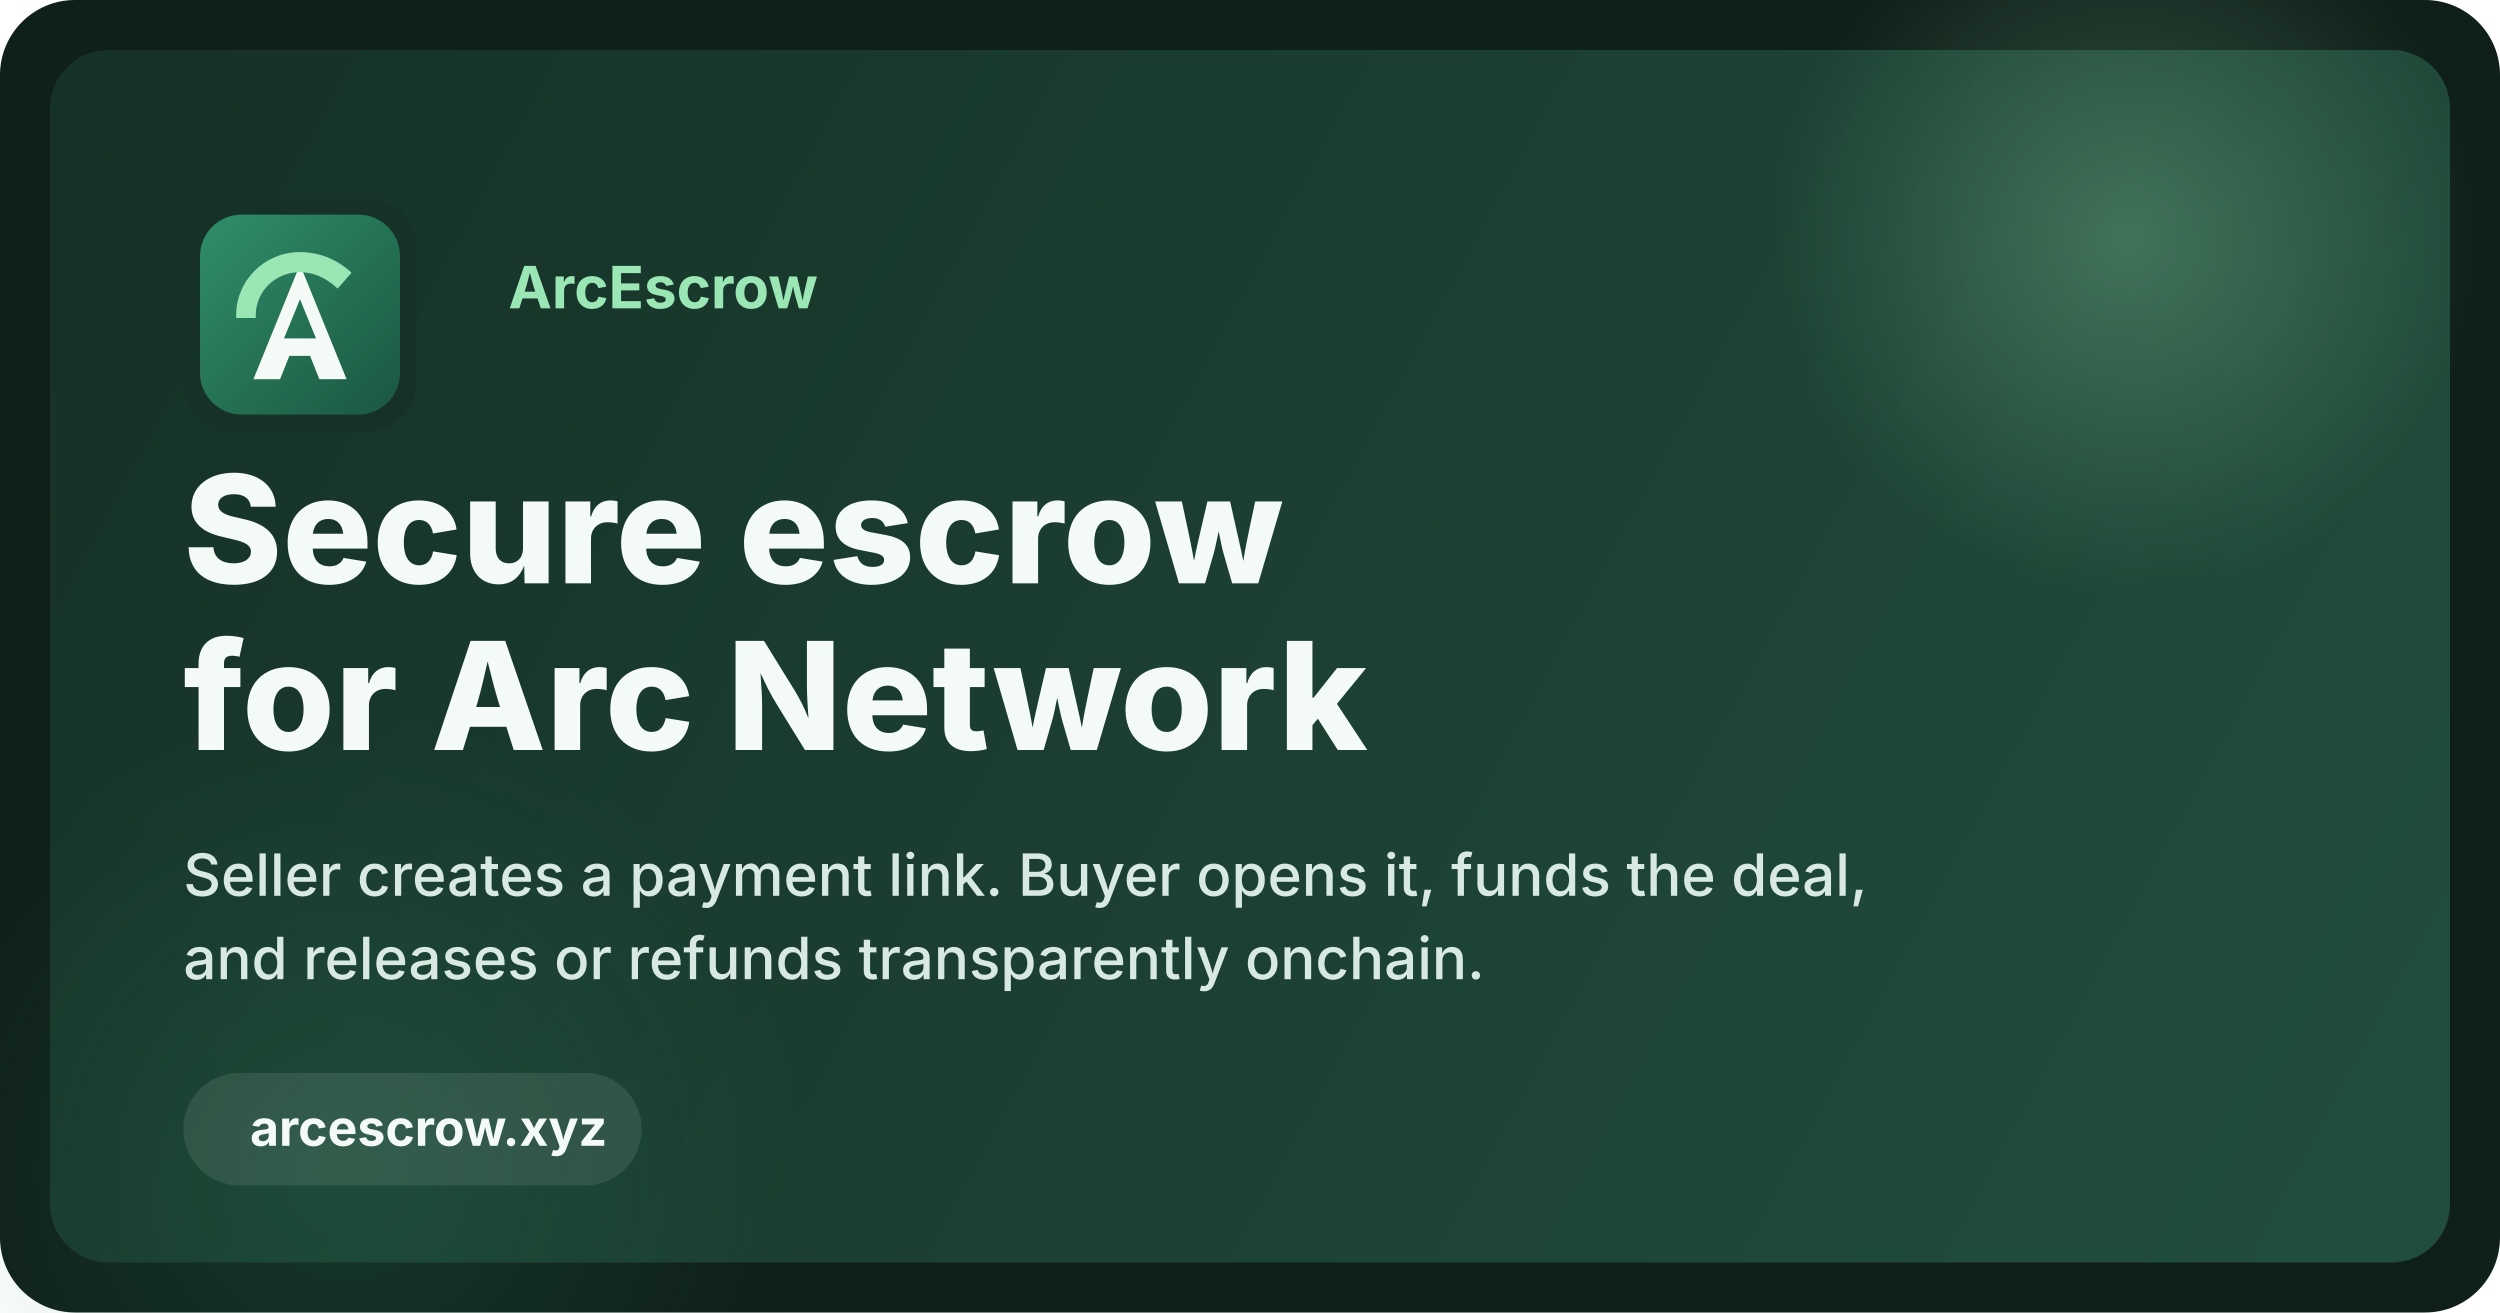
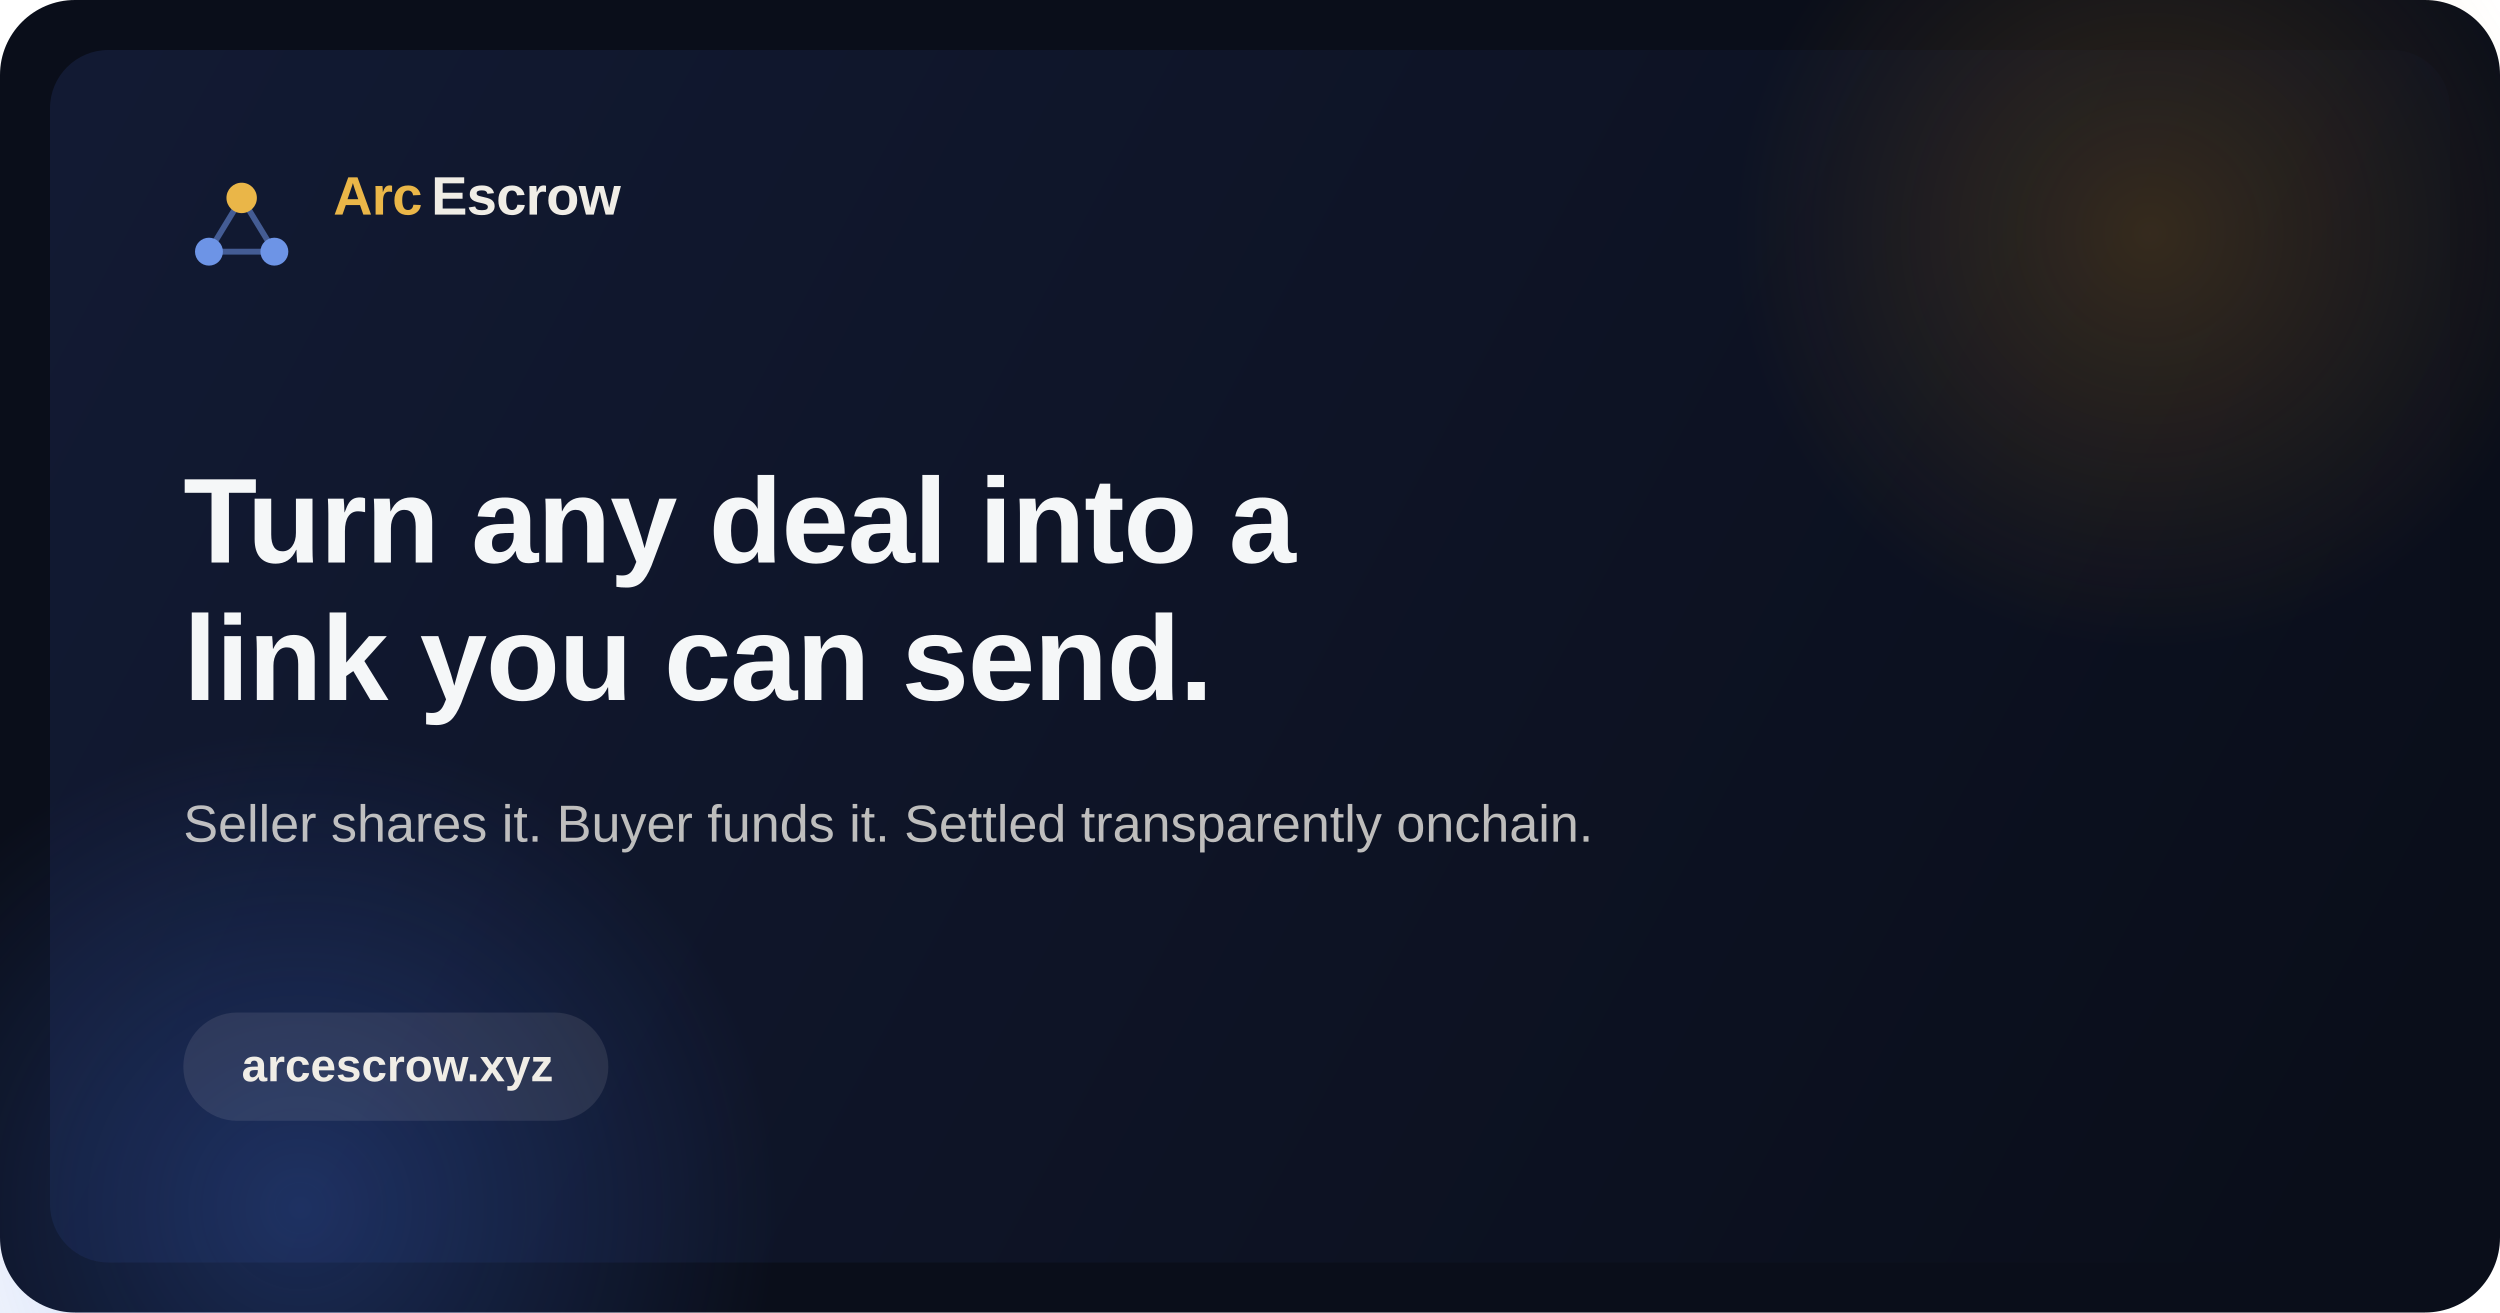
<svg xmlns="http://www.w3.org/2000/svg" width="1200" height="630" viewBox="0 0 1200 630" fill="none">
-   <rect width="1200" height="630" rx="36" fill="#0F1F19" />
-   <rect x="24" y="24" width="1152" height="582" rx="28" fill="url(#paint0_linear_1_1)" />
-   <circle cx="1021" cy="114" r="170" fill="url(#paint1_radial_1_1)" fill-opacity="0.28" />
-   <circle cx="166" cy="562" r="220" fill="url(#paint2_radial_1_1)" fill-opacity="0.22" />
-   <rect x="88" y="95" width="112" height="112" rx="24" fill="#163127" />
-   <rect x="96" y="103" width="96" height="96" rx="20" fill="url(#paint3_linear_1_1)" />
-   <path d="M144 127L166.353 182H153.294L148.824 170.824H138.906L134.435 182H121.647L144 127ZM143.953 143.677L142.188 148.106L136.306 162.447H151.694L145.812 148.106L144.047 143.677H143.953Z" fill="#F4FBF7" />
-   <path d="M162.047 138.529C156.518 133.235 150.282 130.647 143.929 130.647C132.165 130.647 122.753 139.824 122.753 151.353V152.647H113.341V151.353C113.341 134.518 127.094 121 143.929 121C152.988 121 161.576 124.294 168.753 130.882L162.047 138.529Z" fill="#9AE6B4" />
-   <text x="244" y="148" fill="#9AE6B4" font-family="Inter, Arial, sans-serif" font-size="28" font-weight="700" letter-spacing="0">ArcEscrow</text>
-   <text x="88" y="280" fill="#F4FBF7" font-family="Inter, Arial, sans-serif" font-size="72" font-weight="800" letter-spacing="0">Secure escrow</text>
-   <text x="88" y="360" fill="#F4FBF7" font-family="Inter, Arial, sans-serif" font-size="72" font-weight="800" letter-spacing="0">for Arc Network</text>
-   <text x="88" y="430" fill="#D7E9E1" font-family="Inter, Arial, sans-serif" font-size="28" font-weight="500" letter-spacing="0">Seller creates a payment link. Buyer opens it, funds the deal,</text>
-   <text x="88" y="470" fill="#D7E9E1" font-family="Inter, Arial, sans-serif" font-size="28" font-weight="500" letter-spacing="0">and releases or refunds transparently onchain.</text>
-   <rect x="88" y="515" width="220" height="54" rx="27" fill="#F4FBF7" fill-opacity="0.1" />
-   <text x="120" y="550" fill="#F4FBF7" font-family="Inter, Arial, sans-serif" font-size="24" font-weight="700" letter-spacing="0">arcescrow.xyz</text>
+   <rect width="1200" height="630" rx="36" fill="#0a0e1a" />
+   <rect x="24" y="24" width="1152" height="582" rx="28" fill="url(#paint0_linear)" />
+   <circle cx="1032" cy="112" r="200" fill="url(#paint1_radial)" fill-opacity="0.2" />
+   <circle cx="144" cy="580" r="230" fill="url(#paint2_radial)" fill-opacity="0.3" />
+   <path d="M116,95 L131.7,120.8 L100.3,120.8 Z" fill="none" stroke="#6d94e6" stroke-width="2.8" stroke-linejoin="round" opacity="0.55" />
+   <circle cx="100.3" cy="120.8" r="6.7" fill="#6d94e6" />
+   <circle cx="131.7" cy="120.8" r="6.7" fill="#6d94e6" />
+   <circle cx="116" cy="95" r="7.3" fill="#eab648" />
+   <text x="160" y="103" fill="#eab648" font-family="Arial, sans-serif" font-size="26" font-weight="800" letter-spacing="-0.3">Arc</text>
+   <text x="207" y="103" fill="#f0ede6" font-family="Arial, sans-serif" font-size="26" font-weight="800" letter-spacing="-0.3">Escrow</text>
+   <text x="88" y="270" fill="#f5f7f8" font-family="Arial, sans-serif" font-size="58" font-weight="800" letter-spacing="-0.5">Turn any deal into a</text>
+   <text x="88" y="336" fill="#f5f7f8" font-family="Arial, sans-serif" font-size="58" font-weight="800" letter-spacing="-0.5">link you can send.</text>
+   <text x="88" y="404" fill="rgba(240,237,230,0.78)" font-family="Arial, sans-serif" font-size="25" font-weight="400">Seller shares it. Buyer funds it. Settled transparently onchain.</text>
+   <rect x="88" y="486" width="204" height="52" rx="26" fill="rgba(240,237,230,0.1)" />
+   <text x="116" y="519" fill="#f0ede6" font-family="Arial, sans-serif" font-size="22" font-weight="700">arcescrow.xyz</text>
  <defs>
-     <linearGradient id="paint0_linear_1_1" x1="46" y1="34" x2="1105" y2="606" gradientUnits="userSpaceOnUse">
-       <stop stop-color="#163127" />
-       <stop offset="1" stop-color="#214D3C" />
+     <linearGradient id="paint0_linear" x1="46" y1="34" x2="1105" y2="606" gradientUnits="userSpaceOnUse">
+       <stop stop-color="#121a33" />
+       <stop offset="1" stop-color="#0a0e1a" />
    </linearGradient>
-     <radialGradient id="paint1_radial_1_1" cx="0" cy="0" r="1" gradientUnits="userSpaceOnUse" gradientTransform="translate(1021 114) rotate(90) scale(170)">
-       <stop stop-color="#9AE6B4" />
-       <stop offset="1" stop-color="#9AE6B4" stop-opacity="0" />
+     <radialGradient id="paint1_radial" cx="0" cy="0" r="1" gradientUnits="userSpaceOnUse" gradientTransform="translate(1032 112) rotate(90) scale(200)">
+       <stop stop-color="#d98f12" />
+       <stop offset="1" stop-color="#d98f12" stop-opacity="0" />
    </radialGradient>
-     <radialGradient id="paint2_radial_1_1" cx="0" cy="0" r="1" gradientUnits="userSpaceOnUse" gradientTransform="translate(166 562) rotate(90) scale(220)">
-       <stop stop-color="#2E8B67" />
-       <stop offset="1" stop-color="#2E8B67" stop-opacity="0" />
+     <radialGradient id="paint2_radial" cx="0" cy="0" r="1" gradientUnits="userSpaceOnUse" gradientTransform="translate(144 580) rotate(90) scale(230)">
+       <stop stop-color="#3f6fe0" />
+       <stop offset="1" stop-color="#3f6fe0" stop-opacity="0" />
    </radialGradient>
-     <linearGradient id="paint3_linear_1_1" x1="102.118" y1="109.118" x2="185.882" y2="192.882" gradientUnits="userSpaceOnUse">
-       <stop stop-color="#2E8B67" />
-       <stop offset="1" stop-color="#1C5A43" />
-     </linearGradient>
  </defs>
</svg>
